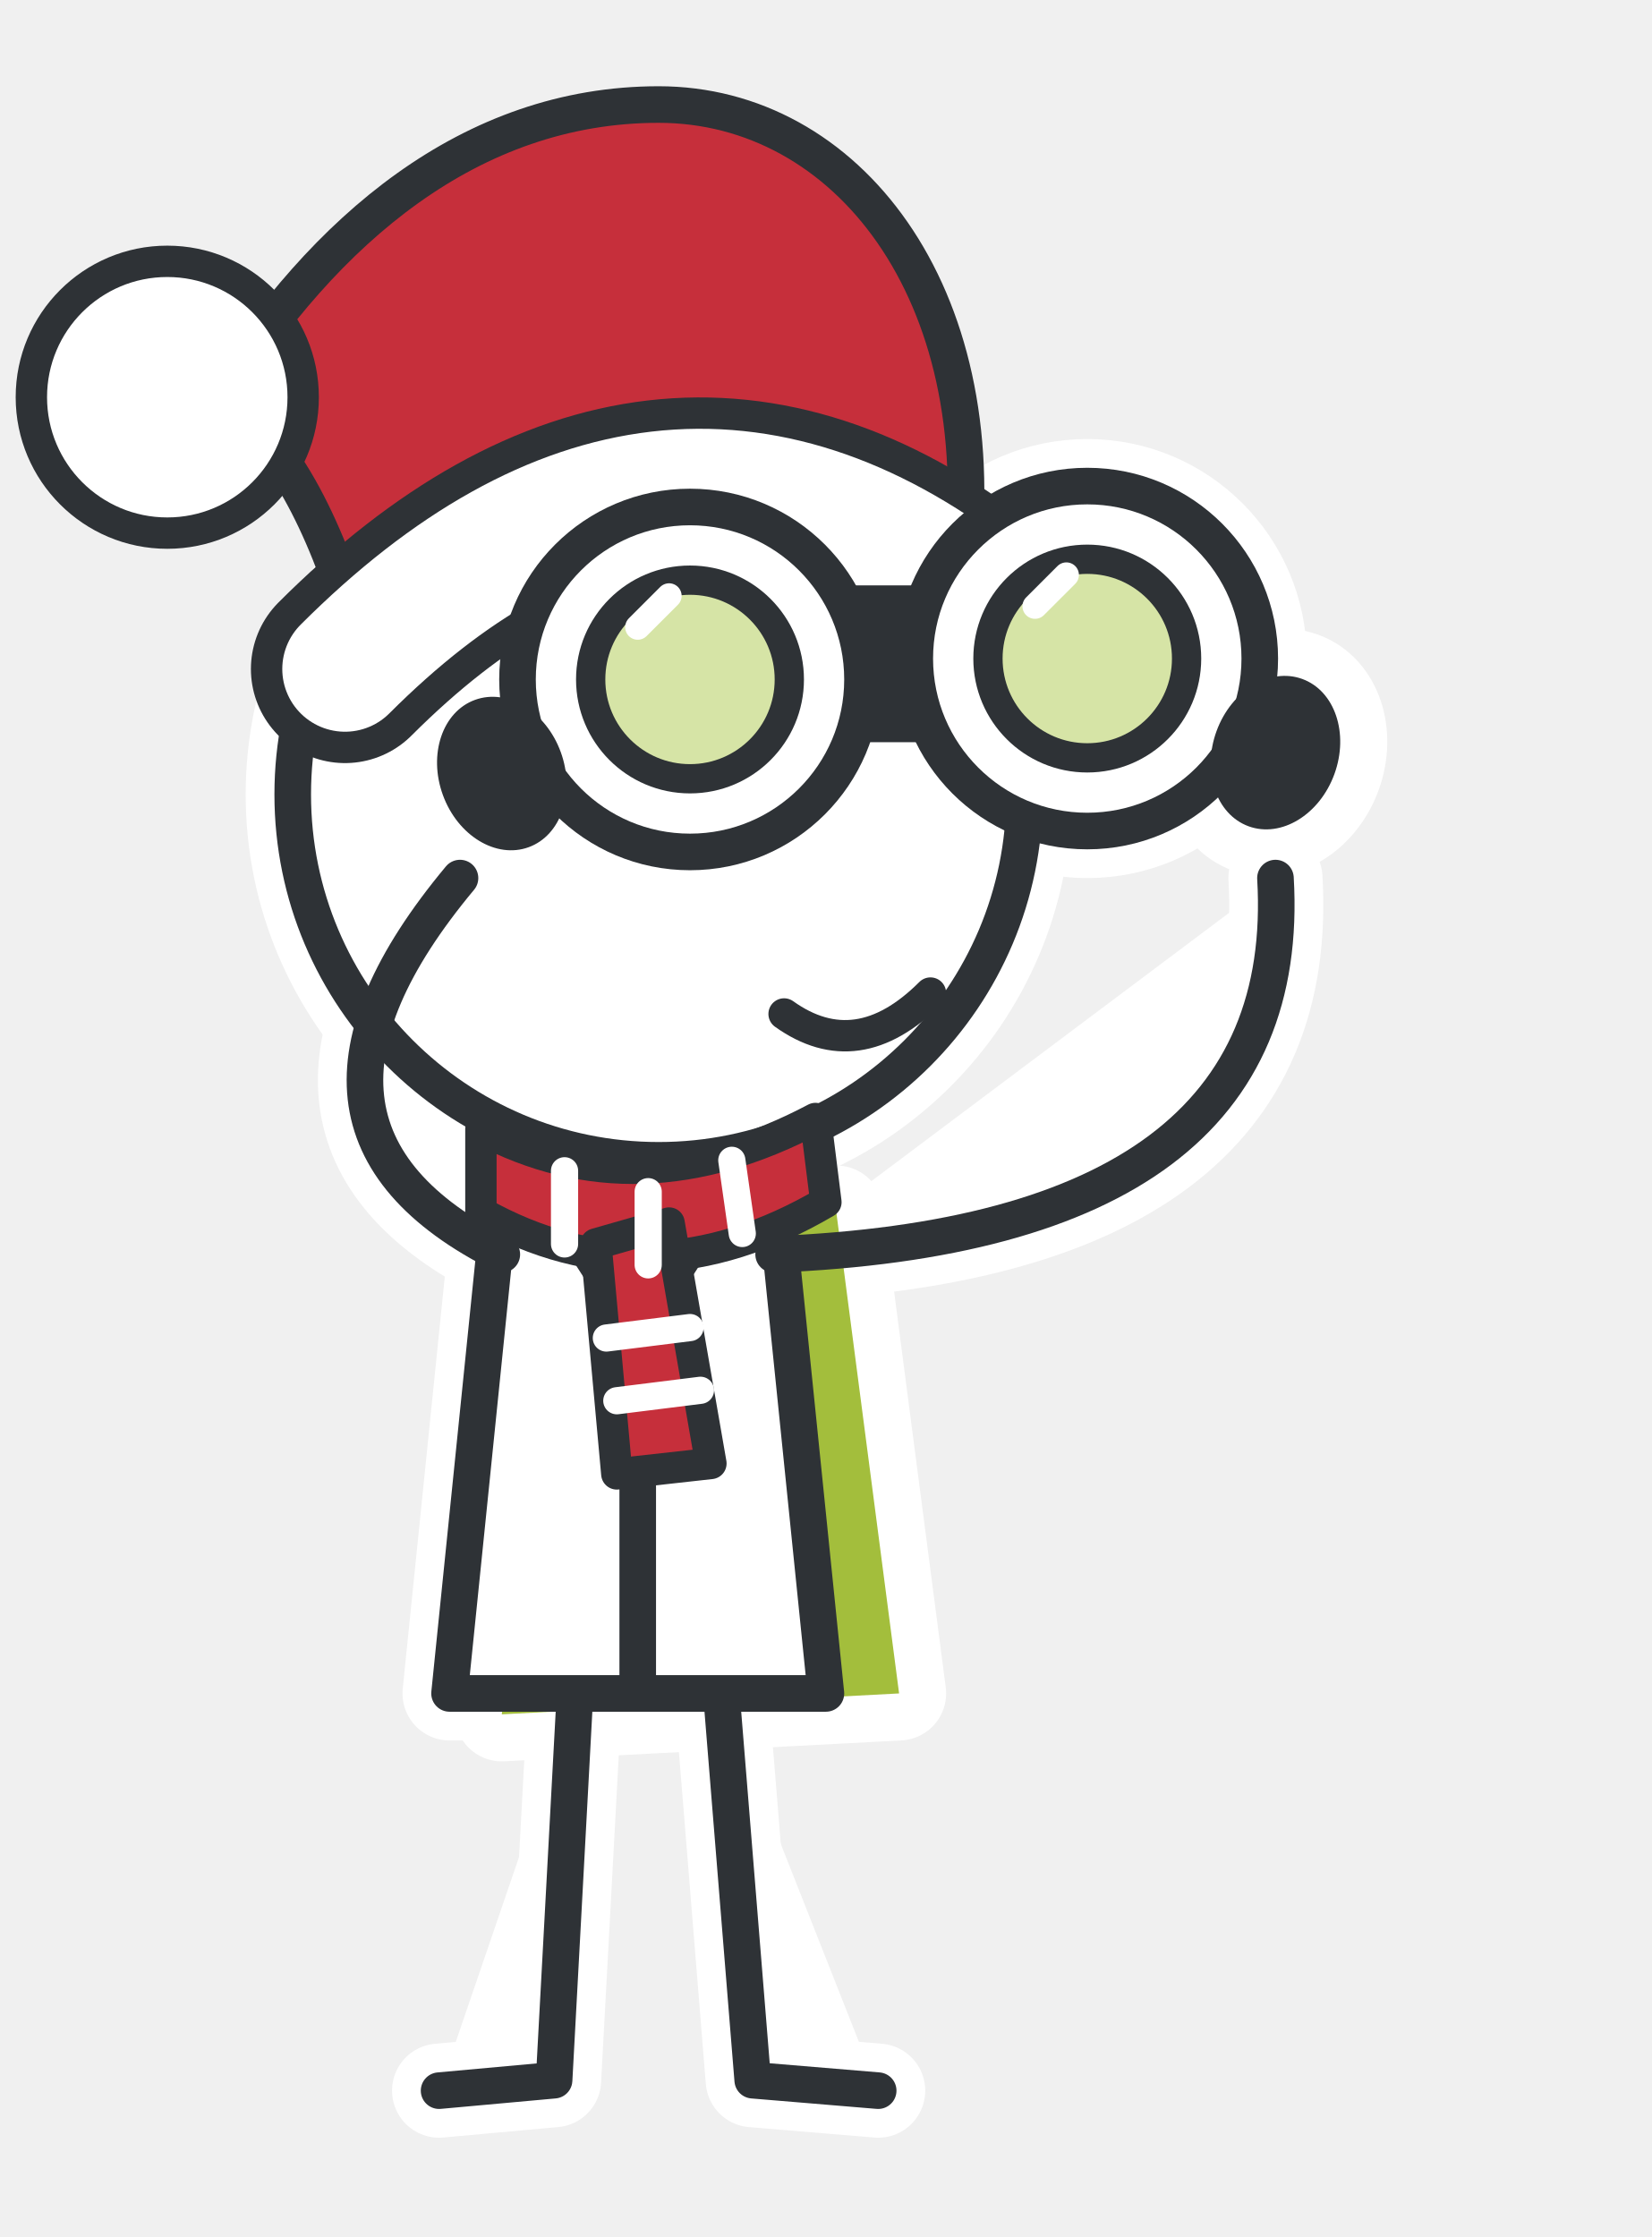
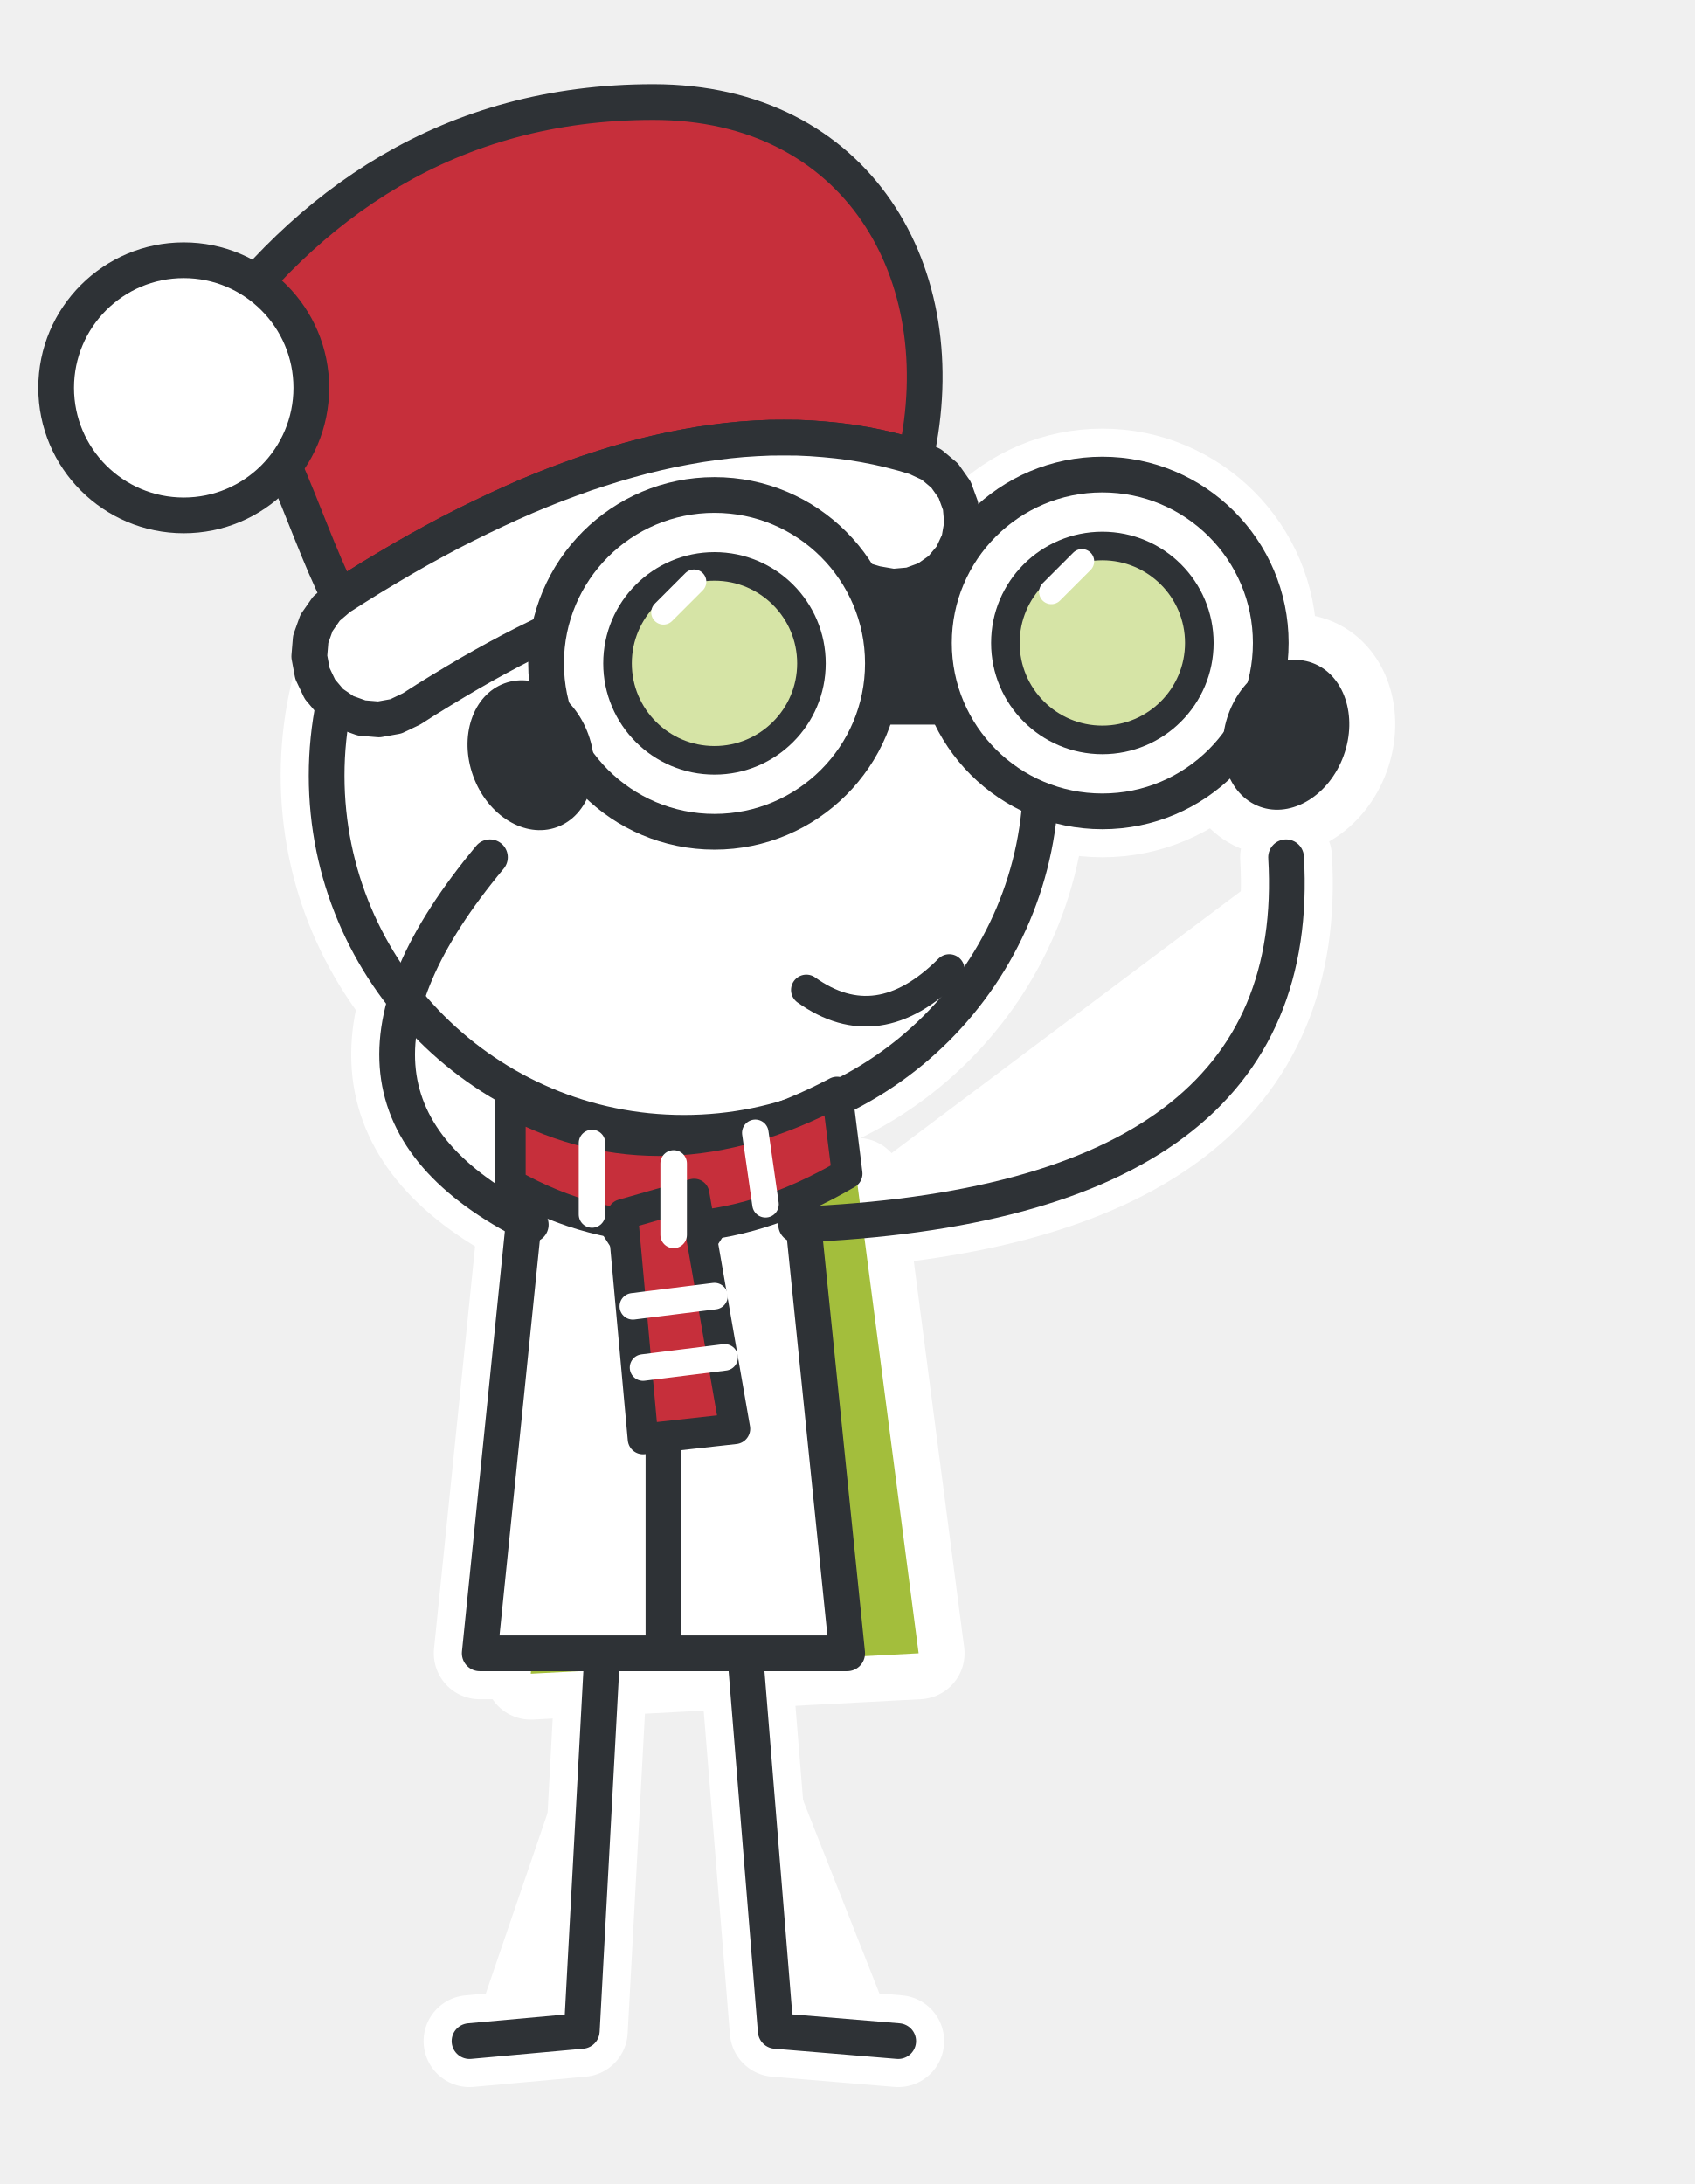
- <svg xmlns="http://www.w3.org/2000/svg" aria-hidden="true" focusable="false" viewBox="32 -4 158 214" fill="none" stroke="#2E3236" stroke-width="3.5" stroke-linecap="round" stroke-linejoin="round">
+ <svg xmlns="http://www.w3.org/2000/svg" aria-hidden="true" focusable="false" viewBox="28 -4 166 214" fill="none" stroke="#2E3236" stroke-width="3.5" stroke-linecap="round" stroke-linejoin="round">
  <g stroke="#FFFFFF" stroke-width="9" fill="#FFFFFF">
    <path d="M84 114 L112 112 L118 158 L80 160 Z" />
    <path d="M87 158 L85 195 L74 196" />
    <path d="M101 158 L104 195 L116 196" />
    <path d="M80 109 L75 158 L111 158 L106 109" />
    <path d="M84 109 L93 123 L102 109" />
    <path d="M93 123 L93 157" />
    <circle cx="95" cy="72" r="35" />
    <path d="M107 93 Q114 98 121 91" />
    <path d="M80 116 Q56 104 76 80" />
    <path d="M106 116 Q156 114 154 80" />
    <rect x="111" y="52" width="12" height="15" rx="2.5" />
    <circle cx="98" cy="61" r="16.5" />
    <circle cx="98" cy="61" r="9.5" />
    <circle cx="136" cy="59" r="16.5" />
    <circle cx="136" cy="59" r="9.5" />
    <path d="M93 56 L96 53" />
    <path d="M131 54 L134 51" />
    <ellipse cx="80" cy="70" rx="6" ry="7.5" transform="rotate(-20 80 70)" />
    <ellipse cx="154" cy="68" rx="6" ry="7.5" transform="rotate(20 154 68)" />
  </g>
  <path d="M84 114 L112 112 L118 158 L80 160 Z" fill="#A3BE3C" stroke="none" />
  <path d="M87 158 L85 195 L74 196" />
  <path d="M101 158 L104 195 L116 196" />
  <path d="M80 109 L75 158 L111 158 L106 109" fill="#FFFFFF" />
  <path d="M84 109 L93 123 L102 109" />
  <path d="M93 123 L93 157" />
  <circle cx="95" cy="72" r="35" fill="#FFFFFF" />
  <path d="M78 104 Q93 112 110 103 L111 111 Q94 121 78 112 Z" fill="#C62F3B" stroke-width="3" />
  <path d="M96 113 L100 136 L91 137 L89 115 Z" fill="#C62F3B" stroke-width="3" />
  <path d="M86 108 L86 115 M94 110 L94 117 M102 107 L103 114 M90 124 L98 123 M91 130 L99 129" stroke="#FFFFFF" stroke-width="2.6" />
-   <path d="M124 50 C127 24 113 6 95 6 C77 6 63 18 53 34 C59 38 63 46 66 56 Z" fill="#C62F3B" />
-   <path d="M65 60 Q95 30 125 53" stroke="#2E3236" stroke-width="18" stroke-linecap="round" fill="none" />
-   <path d="M65 60 Q95 30 125 53" stroke="#FFFFFF" stroke-width="12" stroke-linecap="round" fill="none" />
-   <circle cx="48" cy="34" r="13" fill="#FFFFFF" stroke-width="3" />
+   <path d="M117.71 40.80 C121.71 22.80 112.00 6.00 92.00 6.00 C72.00 6.00 58.00 16.00 48.00 30.00 C55.00 36.00 57.27 46.54 61.27 54.54 L62.84 53.54 L64.40 52.57 L65.95 51.64 L67.49 50.73 L69.02 49.86 L70.55 49.02 L72.06 48.21 L73.57 47.44 L75.07 46.70 L76.56 45.99 L78.04 45.31 L79.51 44.66 L80.98 44.05 L82.44 43.47 L83.89 42.93 L85.33 42.41 L86.77 41.94 L88.20 41.49 L89.62 41.08 L91.03 40.70 L92.44 40.36 L93.84 40.05 L95.24 39.78 L96.62 39.54 L98.00 39.34 L99.38 39.17 L100.74 39.04 L102.10 38.95 L103.45 38.89 L104.79 38.88 L106.13 38.89 L107.45 38.95 L108.77 39.05 L110.08 39.18 L111.38 39.35 L112.67 39.56 L113.95 39.81 L115.21 40.10 L116.47 40.43 L117.71 40.80Z" fill="#C62F3B" />
+   <path d="M61.27 54.54 L62.84 53.54 L64.40 52.57 L65.95 51.64 L67.49 50.73 L69.02 49.86 L70.55 49.02 L72.06 48.21 L73.57 47.44 L75.07 46.70 L76.56 45.99 L78.04 45.31 L79.51 44.66 L80.98 44.05 L82.44 43.47 L83.89 42.93 L85.33 42.41 L86.77 41.94 L88.20 41.49 L89.62 41.08 L91.03 40.70 L92.44 40.36 L93.84 40.05 L95.24 39.78 L96.62 39.54 L98.00 39.34 L99.38 39.17 L100.74 39.04 L102.10 38.95 L103.45 38.89 L104.79 38.88 L106.13 38.89 L107.45 38.95 L108.77 39.05 L110.08 39.18 L111.38 39.35 L112.67 39.56 L113.95 39.81 L115.21 40.10 L116.47 40.43 L117.71 40.80 L119.25 41.51 L120.55 42.60 L121.53 43.99 L122.11 45.58 L122.26 47.27 L121.97 48.94 L121.26 50.48 L120.17 51.78 L118.78 52.76 L117.19 53.34 L115.50 53.49 L113.82 53.20 L112.98 52.95 L112.12 52.73 L111.25 52.53 L110.37 52.36 L109.48 52.21 L108.57 52.09 L107.65 52.00 L106.71 51.93 L105.76 51.89 L104.79 51.88 L103.81 51.89 L102.81 51.93 L101.80 52.00 L100.77 52.10 L99.73 52.22 L98.66 52.38 L97.58 52.56 L96.49 52.78 L95.38 53.02 L94.25 53.30 L93.10 53.60 L91.94 53.94 L90.76 54.31 L89.57 54.71 L88.35 55.14 L87.13 55.60 L85.88 56.09 L84.62 56.62 L83.35 57.17 L82.06 57.76 L80.75 58.39 L79.43 59.04 L78.09 59.73 L76.74 60.45 L75.38 61.20 L73.99 61.99 L72.60 62.81 L71.19 63.66 L69.76 64.54 L68.32 65.46 L66.79 66.19 L65.12 66.49 L63.43 66.35 L61.83 65.78 L60.43 64.82 L59.34 63.53 L58.61 61.99 L58.30 60.32 L58.44 58.63 L59.01 57.03 L59.98 55.64Z" fill="#FFFFFF" />
+   <circle cx="46" cy="34" r="12.5" fill="#FFFFFF" />
  <path d="M107 93 Q114 98 121 91" stroke-width="3" />
  <path d="M80 116 Q56 104 76 80" />
  <path d="M106 116 Q156 114 154 80" />
  <rect x="111" y="52" width="12" height="15" rx="2.5" fill="#2E3236" stroke="none" />
  <circle cx="98" cy="61" r="16.5" fill="#FFFFFF" />
  <circle cx="98" cy="61" r="9.5" fill="#D6E4A6" stroke-width="2.8" />
  <circle cx="136" cy="59" r="16.5" fill="#FFFFFF" />
  <circle cx="136" cy="59" r="9.5" fill="#D6E4A6" stroke-width="2.8" />
  <path d="M93 56 L96 53" stroke="#FFFFFF" stroke-width="2.4" />
  <path d="M131 54 L134 51" stroke="#FFFFFF" stroke-width="2.4" />
  <ellipse cx="80" cy="70" rx="6" ry="7.5" fill="#2E3236" stroke="none" transform="rotate(-20 80 70)" />
  <ellipse cx="154" cy="68" rx="6" ry="7.5" fill="#2E3236" stroke="none" transform="rotate(20 154 68)" />
</svg>
